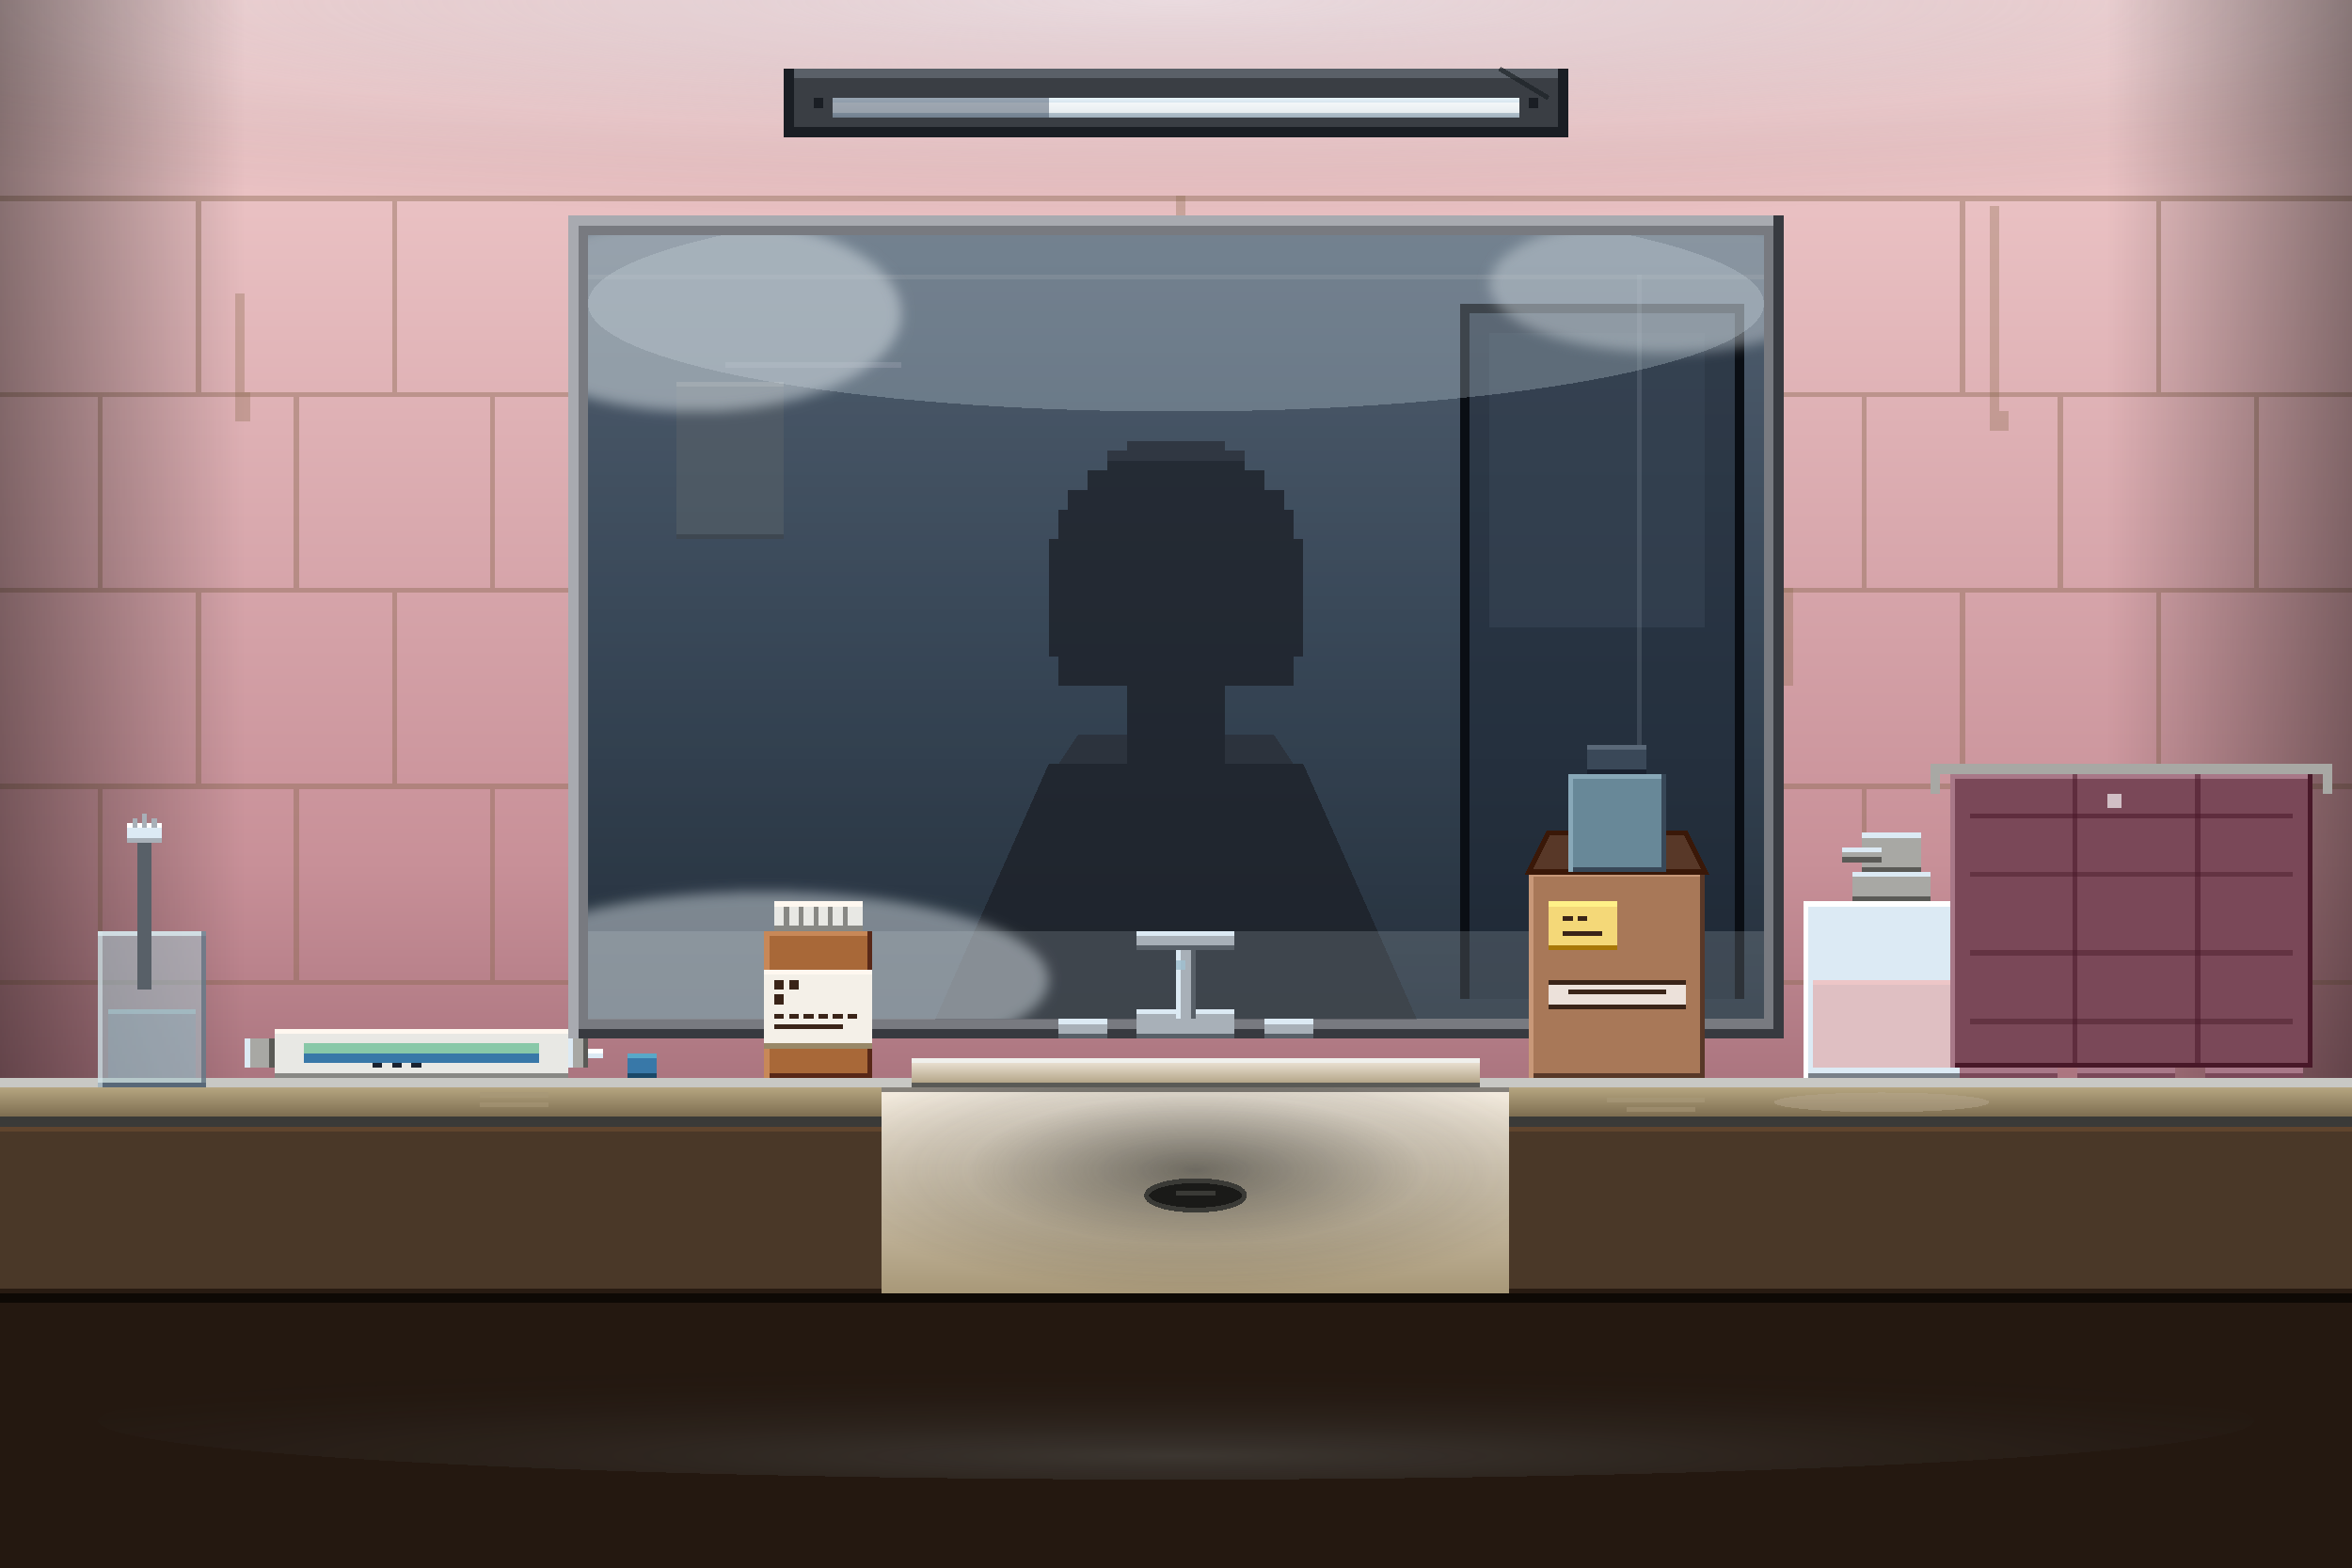
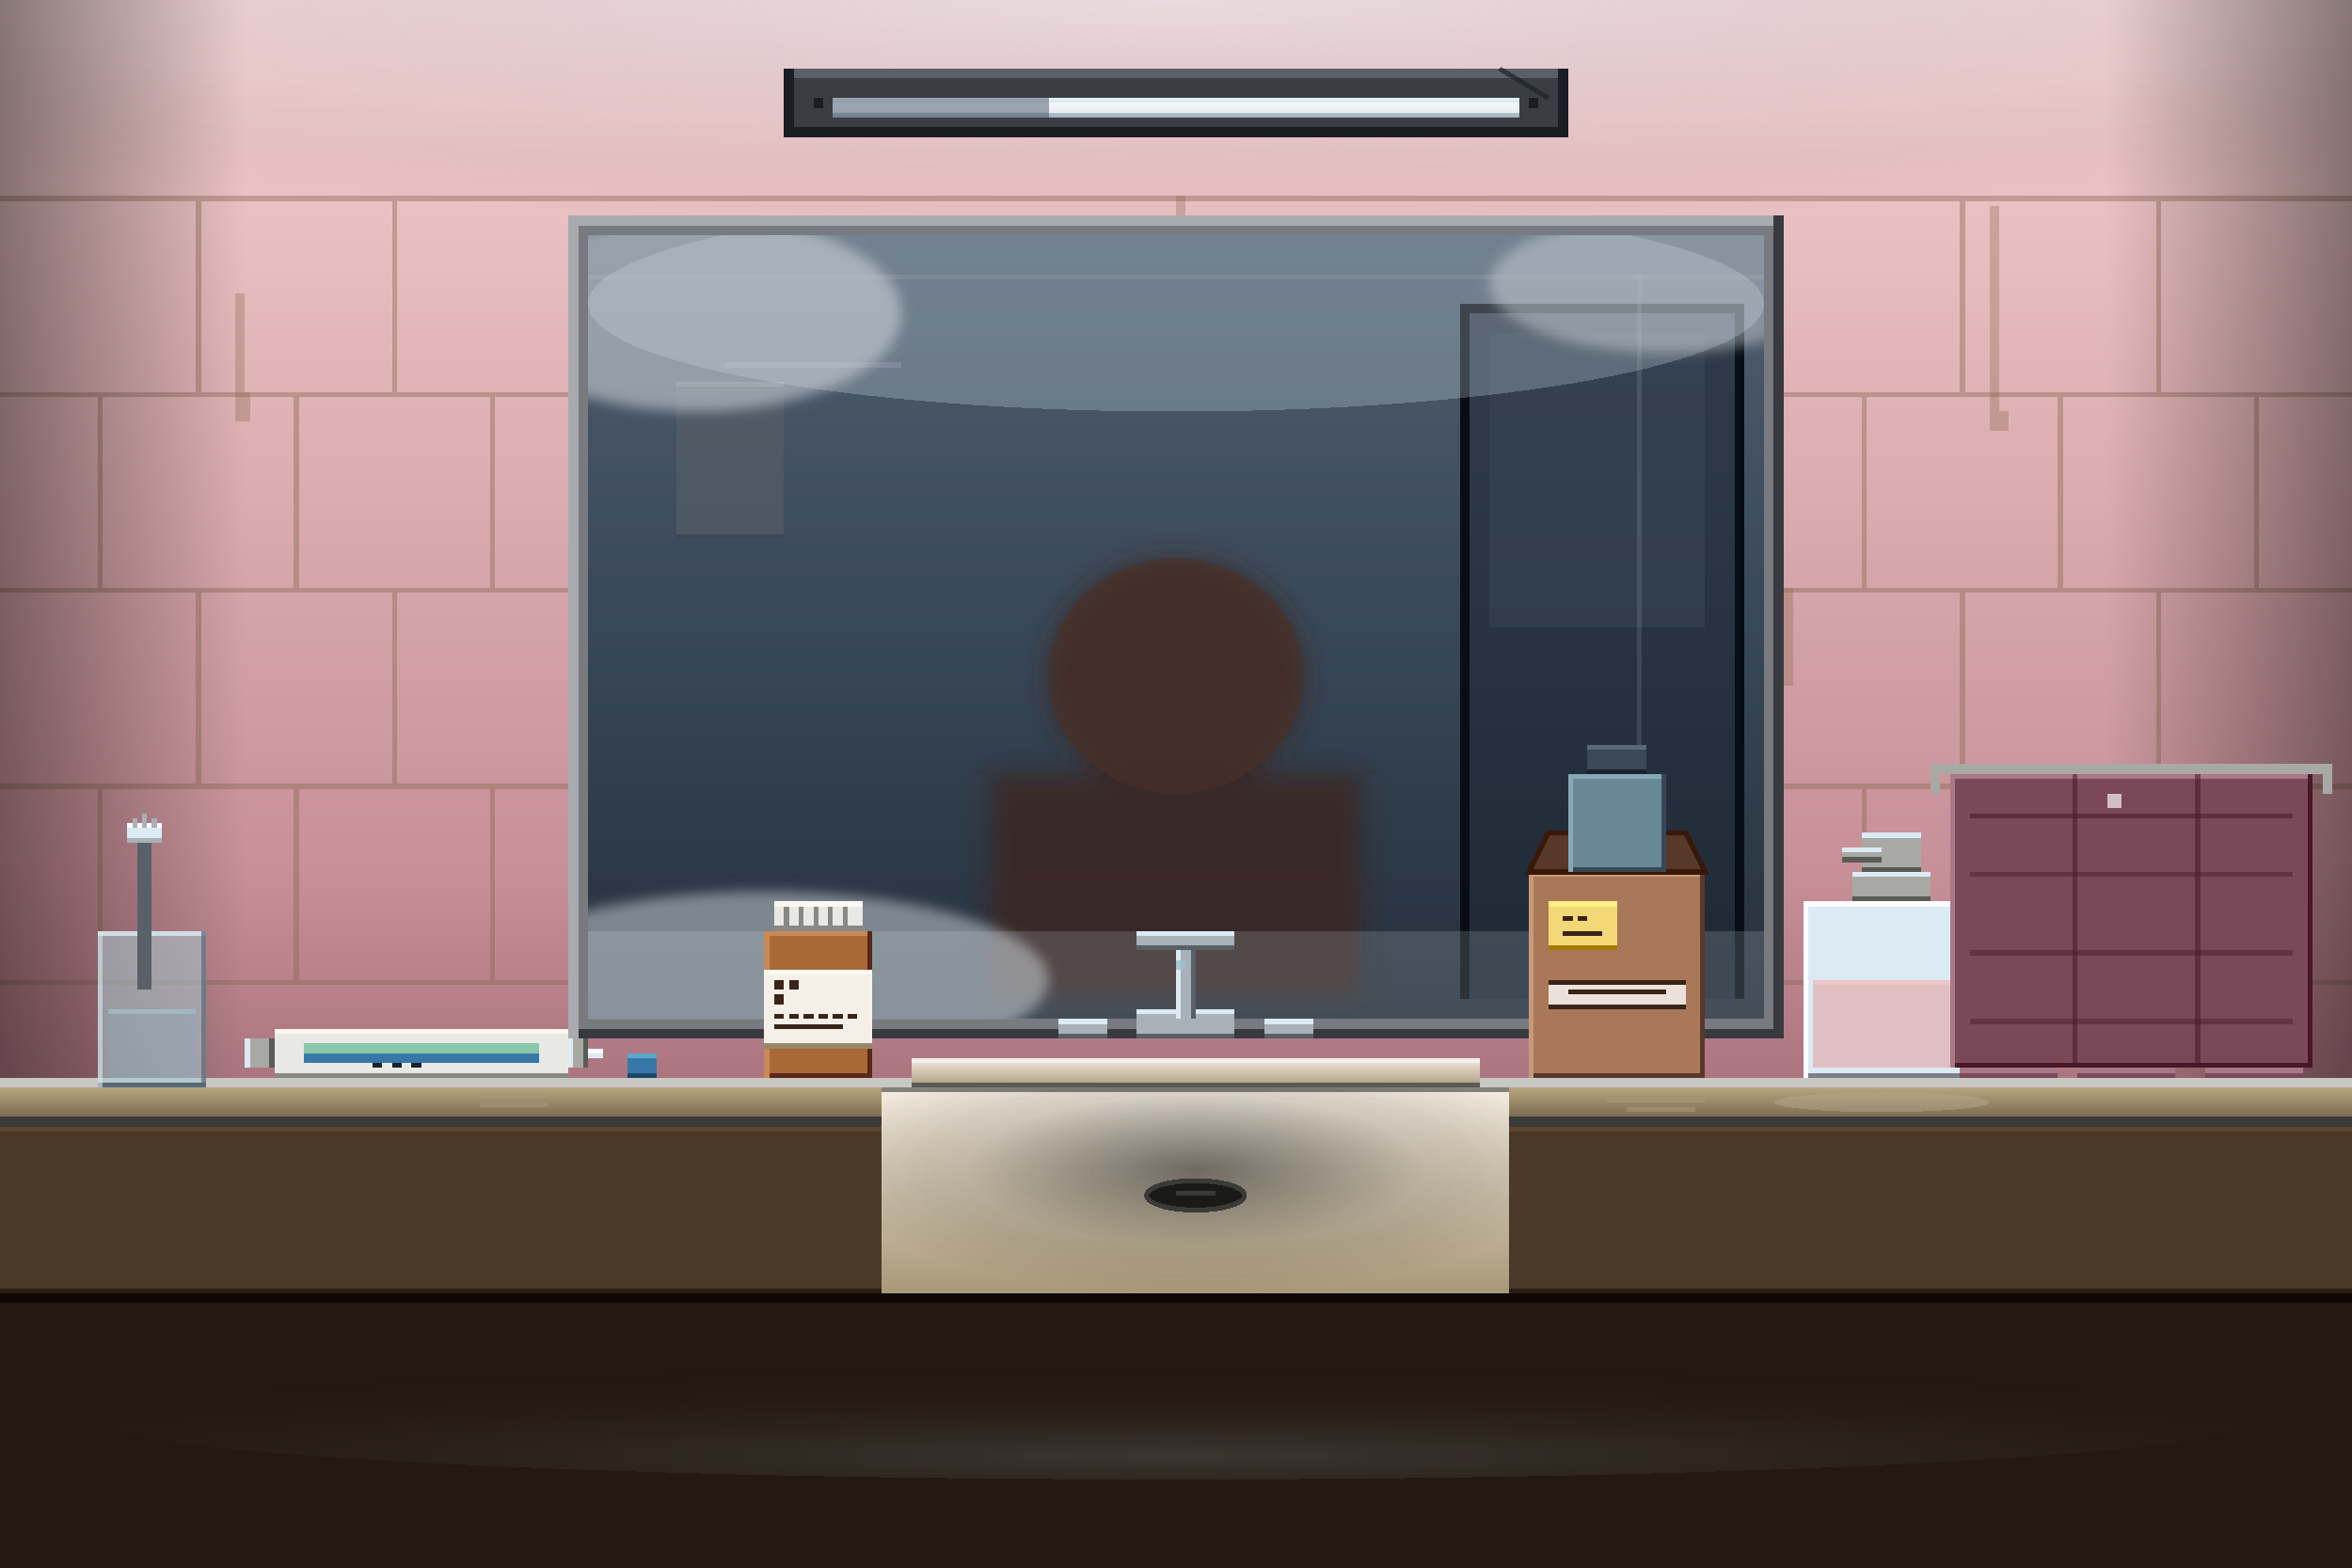
<svg xmlns="http://www.w3.org/2000/svg" viewBox="0 0 480 320" shape-rendering="crispEdges">
  <defs>
    <linearGradient id="b2tWall" x1="0" y1="0" x2="0" y2="1">
      <stop offset="0%" stop-color="#f4d0d0" />
      <stop offset="55%" stop-color="#c89098" />
      <stop offset="100%" stop-color="#6a3848" />
    </linearGradient>
    <linearGradient id="b2tCounter" x1="0" y1="0" x2="0" y2="1">
      <stop offset="0%" stop-color="#c8b890" />
      <stop offset="100%" stop-color="#6a5a40" />
    </linearGradient>
    <linearGradient id="b2tSink" x1="0" y1="0" x2="0" y2="1">
      <stop offset="0%" stop-color="#f4ece0" />
      <stop offset="100%" stop-color="#a89878" />
    </linearGradient>
    <radialGradient id="b2tSinkDepth" cx="50%" cy="40%" r="60%">
      <stop offset="0%" stop-color="#3a3a36" stop-opacity="0.78" />
      <stop offset="60%" stop-color="#3a3a36" stop-opacity="0.18" />
      <stop offset="100%" stop-color="#000000" stop-opacity="0" />
    </radialGradient>
    <linearGradient id="b2tMirrorGlass" x1="0" y1="0" x2="0" y2="1">
      <stop offset="0%" stop-color="#5a6878" />
      <stop offset="50%" stop-color="#384858" />
      <stop offset="100%" stop-color="#1c2630" />
    </linearGradient>
    <linearGradient id="b2tMirrorAbsent" x1="0" y1="0" x2="0" y2="1">
      <stop offset="0%" stop-color="#384450" />
      <stop offset="100%" stop-color="#101820" />
    </linearGradient>
    <linearGradient id="b2tFluo" x1="0" y1="0" x2="0" y2="1">
      <stop offset="0%" stop-color="#e8f4fc" />
      <stop offset="100%" stop-color="#a0b0bc" />
    </linearGradient>
    <radialGradient id="b2tFluoSpill" cx="50%" cy="0%" r="80%">
      <stop offset="0%" stop-color="#dceaf4" stop-opacity="0.42" />
      <stop offset="60%" stop-color="#a0b8c4" stop-opacity="0.10" />
      <stop offset="100%" stop-color="#000000" stop-opacity="0" />
    </radialGradient>
    <radialGradient id="b2tHumidGlow" cx="50%" cy="80%" r="80%">
      <stop offset="0%" stop-color="#a8c0c8" stop-opacity="0.18" />
      <stop offset="100%" stop-color="#000000" stop-opacity="0" />
    </radialGradient>
    <linearGradient id="b2tSidesL" x1="0" y1="0" x2="1" y2="0">
      <stop offset="0%" stop-color="#000000" stop-opacity="0.42" />
      <stop offset="100%" stop-color="#000000" stop-opacity="0" />
    </linearGradient>
    <linearGradient id="b2tSidesR" x1="1" y1="0" x2="0" y2="0">
      <stop offset="0%" stop-color="#000000" stop-opacity="0.42" />
      <stop offset="100%" stop-color="#000000" stop-opacity="0" />
    </linearGradient>
    <filter id="b2tSoftBlur" x="-20%" y="-20%" width="140%" height="140%">
      <feGaussianBlur stdDeviation="0.7" />
    </filter>
    <filter id="b2tFog" x="-20%" y="-20%" width="140%" height="140%">
      <feGaussianBlur stdDeviation="1.2" />
+     </filter>
+     <filter id="b2tSilhouetteBlur" x="-50%" y="-50%" width="200%" height="200%">
+       <feGaussianBlur stdDeviation="2.6" />
    </filter>
    <clipPath id="b2tMirrorClip">
      <rect x="120" y="48" width="240" height="160" />
    </clipPath>
  </defs>
  <rect width="480" height="320" fill="url(#b2tWall)" />
  <g id="b2t-tiles" pointer-events="none" opacity="0.42">
    <rect x="0" y="40" width="480" height="1" fill="#8a6850" />
    <rect x="0" y="80" width="480" height="1" fill="#8a6850" />
    <rect x="0" y="120" width="480" height="1" fill="#8a6850" />
    <rect x="0" y="160" width="480" height="1" fill="#8a6850" />
    <rect x="0" y="200" width="480" height="1" fill="#8a6850" />
    <rect x="40" y="40" width="1" height="40" fill="#8a6850" />
    <rect x="80" y="40" width="1" height="40" fill="#8a6850" />
    <rect x="400" y="40" width="1" height="40" fill="#8a6850" />
    <rect x="440" y="40" width="1" height="40" fill="#8a6850" />
    <rect x="20" y="80" width="1" height="40" fill="#8a6850" />
    <rect x="60" y="80" width="1" height="40" fill="#8a6850" />
    <rect x="100" y="80" width="1" height="40" fill="#8a6850" />
    <rect x="380" y="80" width="1" height="40" fill="#8a6850" />
    <rect x="420" y="80" width="1" height="40" fill="#8a6850" />
    <rect x="460" y="80" width="1" height="40" fill="#8a6850" />
    <rect x="40" y="120" width="1" height="40" fill="#8a6850" />
    <rect x="80" y="120" width="1" height="40" fill="#8a6850" />
    <rect x="400" y="120" width="1" height="40" fill="#8a6850" />
    <rect x="440" y="120" width="1" height="40" fill="#8a6850" />
    <rect x="20" y="160" width="1" height="40" fill="#8a6850" />
    <rect x="60" y="160" width="1" height="40" fill="#8a6850" />
    <rect x="100" y="160" width="1" height="40" fill="#8a6850" />
    <rect x="380" y="160" width="1" height="40" fill="#8a6850" />
    <rect x="420" y="160" width="1" height="40" fill="#8a6850" />
    <rect x="460" y="160" width="1" height="40" fill="#8a6850" />
  </g>
  <g id="b2t-wall-stains" pointer-events="none" opacity="0.32">
    <rect x="48" y="60" width="2" height="22" fill="#886848" />
    <rect x="48" y="80" width="3" height="6" fill="#886848" />
    <rect x="406" y="42" width="2" height="44" fill="#886848" />
    <rect x="406" y="84" width="4" height="4" fill="#886848" />
    <rect x="240" y="40" width="2" height="14" fill="#886848" />
    <rect x="364" y="120" width="2" height="20" fill="#886848" />
  </g>
  <rect x="0" y="0" width="480" height="56" fill="url(#b2tFluoSpill)" />
  <g id="b2t-fixture" pointer-events="none">
    <rect x="160" y="14" width="160" height="14" fill="#3a3e44" />
    <rect x="160" y="14" width="160" height="2" fill="#5a6068" />
    <rect x="160" y="26" width="160" height="2" fill="#1a1e24" />
    <rect x="160" y="14" width="2" height="14" fill="#1a1e24" />
    <rect x="318" y="14" width="2" height="14" fill="#1a1e24" />
    <rect x="170" y="20" width="140" height="4" fill="url(#b2tFluo)">
      <animate attributeName="opacity" values="1;0.74;1;0.55;1;0.85;1" dur="5.4s" repeatCount="indefinite" />
    </rect>
    <rect x="170" y="21" width="140" height="2" fill="#fff" opacity="0.7">
      <animate attributeName="opacity" values="0.7;0.4;0.7;0.28;0.7" dur="5.4s" repeatCount="indefinite" />
    </rect>
    <rect x="170" y="20" width="44" height="4" fill="#384458" opacity="0.45" />
    <rect x="166" y="20" width="2" height="2" fill="#1a1e24" />
    <rect x="312" y="20" width="2" height="2" fill="#1a1e24" />
    <line x1="306" y1="14" x2="316" y2="20" stroke="#1a1e24" stroke-width="1" opacity="0.65" />
  </g>
  <rect x="0" y="0" width="50" height="320" fill="url(#b2tSidesL)" />
  <rect x="430" y="0" width="50" height="320" fill="url(#b2tSidesR)" />
  <g id="b2t-mirror">
    <rect x="116" y="44" width="248" height="168" fill="#787a80" />
    <rect x="116" y="44" width="248" height="2" fill="#a8aab0" />
    <rect x="116" y="210" width="248" height="2" fill="#383a40" />
    <rect x="116" y="44" width="2" height="168" fill="#a8aab0" />
    <rect x="362" y="44" width="2" height="168" fill="#383a40" />
    <rect id="b2t-mirror-base" x="120" y="48" width="240" height="160" fill="url(#b2tMirrorGlass)" />
    <rect id="b2t-mirror-absent" x="120" y="48" width="240" height="160" fill="url(#b2tMirrorAbsent)" visibility="hidden" />
    <g clip-path="url(#b2tMirrorClip)">
      <g id="b2t-mirror-room" pointer-events="none">
        <rect x="120" y="48" width="240" height="160" fill="#384858" opacity="0.3" />
        <rect x="298" y="62" width="56" height="142" fill="#1a2230" opacity="0.55" />
        <rect x="298" y="62" width="2" height="142" fill="#0a0e14" />
        <rect x="354" y="62" width="2" height="142" fill="#0a0e14" />
        <rect x="298" y="62" width="56" height="2" fill="#0a0e14" />
        <rect x="304" y="68" width="44" height="60" fill="#3a4858" opacity="0.5" />
        <rect x="138" y="78" width="22" height="32" fill="#586068" opacity="0.55" />
        <rect x="138" y="78" width="22" height="1" fill="#788088" opacity="0.6" />
        <rect x="138" y="109" width="22" height="1" fill="#384048" opacity="0.7" />
        <rect x="120" y="56" width="240" height="1" fill="#788088" opacity="0.4" />
      </g>
-       <g id="b2t-mirror-figure" pointer-events="none" opacity="0.78">
-         <animate attributeName="opacity" values="0.78;0.58;0.78;0.42;0.78" dur="6.2s" repeatCount="indefinite" />
+       <g id="b2t-mirror-figure" pointer-events="none">
        <animateTransform attributeName="transform" type="translate" values="0,0;1,0;0,0;-1,0;0,0" dur="3.7s" repeatCount="indefinite" />
-         <polygon points="190,210 290,210 266,156 214,156" fill="#1c2028" />
-         <polygon points="216,156 264,156 260,150 220,150" fill="#2a3038" />
-         <rect x="230" y="138" width="20" height="18" fill="#1c2028" />
-         <rect x="216" y="104" width="48" height="36" fill="#1c2028" />
-         <rect x="214" y="110" width="2" height="24" fill="#1c2028" />
-         <rect x="264" y="110" width="2" height="24" fill="#1c2028" />
-         <rect x="218" y="100" width="44" height="4" fill="#1c2028" />
-         <rect x="222" y="96" width="36" height="4" fill="#1c2028" />
-         <rect x="226" y="92" width="28" height="4" fill="#1c2028" />
-         <rect x="226" y="92" width="28" height="2" fill="#2a3038" />
-         <rect x="230" y="90" width="20" height="2" fill="#2a3038" />
+         <g filter="url(#b2tSilhouetteBlur)" opacity="0.85">
+           <ellipse cx="240" cy="138" rx="26" ry="24" fill="#3a2820" />
+           <rect x="202" y="158" width="76" height="46" fill="#3a2820" />
+         </g>
+         <ellipse cx="240" cy="138" rx="26" ry="24" fill="#4a3024" opacity="0.55">
+           <animate attributeName="opacity" values="0.55;0.18;0.55" dur="6.2s" repeatCount="indefinite" />
+         </ellipse>
      </g>
      <ellipse cx="240" cy="62" rx="120" ry="22" fill="#dceaf4" opacity="0.25" />
      <rect x="148" y="74" width="36" height="1" fill="#a8b0bc" opacity="0.30" />
      <rect x="320" y="180" width="22" height="1" fill="#a8b0bc" opacity="0.28" />
      <rect x="334" y="56" width="1" height="148" fill="#a8b0bc" opacity="0.18" />
      <g id="b2t-condensation" pointer-events="none">
        <ellipse cx="142" cy="64" rx="42" ry="20" fill="#cfd8de" opacity="0.55" filter="url(#b2tFog)" />
        <ellipse cx="340" cy="58" rx="36" ry="14" fill="#cfd8de" opacity="0.45" filter="url(#b2tFog)" />
        <ellipse cx="156" cy="200" rx="58" ry="18" fill="#cfd8de" opacity="0.50" filter="url(#b2tFog)" />
        <rect x="120" y="190" width="240" height="18" fill="#cfd8de" opacity="0.18">
          <animate attributeName="opacity" values="0.18;0.30;0.18;0.10;0.18" dur="14s" repeatCount="indefinite" />
        </rect>
      </g>
      <g id="b2t-condensation-word" visibility="hidden" pointer-events="none">
        <rect x="146" y="186" width="10" height="2" fill="#1a2230" />
        <rect x="146" y="188" width="2" height="3" fill="#1a2230" />
        <rect x="146" y="190" width="10" height="2" fill="#1a2230" />
        <rect x="154" y="192" width="2" height="3" fill="#1a2230" />
        <rect x="146" y="194" width="10" height="2" fill="#1a2230" />
        <rect x="160" y="184" width="2" height="12" fill="#1a2230" />
        <rect x="158" y="186" width="6" height="2" fill="#1a2230" />
        <rect x="168" y="190" width="10" height="2" fill="#1a2230" />
        <rect x="168" y="192" width="2" height="4" fill="#1a2230" />
        <rect x="176" y="192" width="2" height="4" fill="#1a2230" />
        <rect x="168" y="194" width="10" height="2" fill="#1a2230" />
        <rect x="182" y="190" width="2" height="6" fill="#1a2230" />
        <rect x="190" y="190" width="2" height="10" fill="#1a2230" />
        <rect x="182" y="194" width="10" height="2" fill="#1a2230" />
        <rect x="184" y="198" width="6" height="2" fill="#1a2230" />
      </g>
    </g>
  </g>
  <g id="b2t-counter" pointer-events="none">
    <rect x="0" y="220" width="480" height="10" fill="url(#b2tCounter)" />
    <rect x="0" y="220" width="480" height="2" fill="#c8c8c4" />
    <rect x="0" y="228" width="480" height="2" fill="#3a3a38" />
    <rect x="98" y="223" width="14" height="1" fill="#a89878" opacity="0.65" />
    <rect x="98" y="225" width="14" height="1" fill="#a89878" opacity="0.55" />
    <rect x="328" y="224" width="20" height="1" fill="#a89878" opacity="0.65" />
    <rect x="332" y="226" width="14" height="1" fill="#a89878" opacity="0.55" />
    <ellipse cx="384" cy="225" rx="22" ry="2" fill="#b8a890" opacity="0.45" />
    <rect x="0" y="230" width="480" height="34" fill="#4a3828" />
    <rect x="0" y="230" width="480" height="1" fill="#6a4a30" opacity="0.7" />
    <rect x="0" y="263" width="480" height="1" fill="#1a0e08" opacity="0.7" />
    <rect x="0" y="264" width="480" height="56" fill="#241810" />
    <rect x="0" y="264" width="480" height="2" fill="#0a0604" opacity="0.85" />
  </g>
  <g id="b2t-sink-basin" pointer-events="none">
    <rect x="186" y="216" width="116" height="6" fill="url(#b2tSink)" />
    <rect x="186" y="216" width="116" height="1" fill="#f0f0ec" />
    <rect x="186" y="221" width="116" height="1" fill="#5a5a56" />
    <rect x="180" y="222" width="128" height="42" fill="url(#b2tSink)" />
    <rect x="180" y="222" width="128" height="42" fill="url(#b2tSinkDepth)" opacity="0.85" />
    <ellipse cx="244" cy="244" rx="10" ry="3" fill="#1a1a18" />
    <ellipse cx="244" cy="244" rx="10" ry="3" fill="none" stroke="#3a3a36" stroke-width="1" />
    <rect x="240" y="243" width="8" height="1" fill="#3a3a36" />
    <rect x="180" y="222" width="128" height="1" fill="#000000" opacity="0.45" />
  </g>
  <g id="b2t-faucet" pointer-events="none">
    <rect x="232" y="206" width="20" height="6" fill="#a8b0b8" />
    <rect x="232" y="206" width="20" height="1" fill="#dceaf4" />
    <rect x="232" y="211" width="20" height="1" fill="#586068" />
    <rect x="240" y="194" width="4" height="14" fill="#a8b0b8" />
    <rect x="240" y="194" width="1" height="14" fill="#dceaf4" />
    <rect x="243" y="194" width="1" height="14" fill="#586068" />
    <rect x="232" y="190" width="20" height="4" fill="#a8b0b8" />
    <rect x="232" y="190" width="20" height="1" fill="#dceaf4" />
    <rect x="232" y="193" width="20" height="1" fill="#586068" />
    <rect x="240" y="196" width="2" height="2" fill="#a0c0d0" opacity="0.85">
      <animate attributeName="y" values="196;208;220;220" dur="6s" repeatCount="indefinite" />
      <animate attributeName="opacity" values="0.85;0.85;0.65;0" dur="6s" repeatCount="indefinite" />
    </rect>
    <rect x="216" y="208" width="10" height="4" fill="#a8b0b8" />
    <rect x="216" y="208" width="10" height="1" fill="#dceaf4" />
    <rect x="216" y="211" width="10" height="1" fill="#586068" />
    <rect x="258" y="208" width="10" height="4" fill="#a8b0b8" />
    <rect x="258" y="208" width="10" height="1" fill="#dceaf4" />
    <rect x="258" y="211" width="10" height="1" fill="#586068" />
  </g>
  <g id="b2t-toothpaste" pointer-events="none">
    <rect x="56" y="210" width="60" height="10" fill="#e8e8e4" />
    <rect x="56" y="210" width="60" height="1" fill="#fff8f0" />
    <rect x="56" y="219" width="60" height="1" fill="#888884" />
    <rect x="50" y="212" width="6" height="6" fill="#a8a8a4" />
    <rect x="50" y="212" width="1" height="6" fill="#dceaf4" />
    <rect x="55" y="212" width="1" height="6" fill="#5a5a56" />
    <rect x="62" y="213" width="48" height="2" fill="#88c8a8" />
    <rect x="62" y="215" width="48" height="2" fill="#3878a8" />
    <rect x="76" y="217" width="2" height="1" fill="#1a2230" />
    <rect x="80" y="217" width="2" height="1" fill="#1a2230" />
    <rect x="84" y="217" width="2" height="1" fill="#1a2230" />
    <rect x="116" y="212" width="4" height="6" fill="#a8a8a4" />
    <rect x="116" y="212" width="1" height="6" fill="#dceaf4" />
    <rect x="119" y="212" width="1" height="6" fill="#5a5a56" />
    <rect x="120" y="214" width="3" height="2" fill="#dceaf4" />
    <rect x="120" y="214" width="3" height="1" fill="#fff" />
    <rect x="128" y="215" width="6" height="5" fill="#3878a8" />
    <rect x="128" y="215" width="6" height="1" fill="#58a8c8" />
    <rect x="128" y="219" width="6" height="1" fill="#1a4868" />
  </g>
  <g id="b2t-toothbrush-cup" pointer-events="none">
    <rect x="20" y="190" width="22" height="32" fill="#a8c8d0" opacity="0.55" />
    <rect x="20" y="190" width="22" height="1" fill="#d8e8ec" opacity="0.85" />
    <rect x="20" y="221" width="22" height="1" fill="#586878" />
    <rect x="20" y="190" width="1" height="32" fill="#d8e8ec" opacity="0.6" />
    <rect x="41" y="190" width="1" height="32" fill="#586878" opacity="0.7" />
    <rect x="22" y="206" width="18" height="14" fill="#88a8b8" opacity="0.35" />
    <rect x="22" y="206" width="18" height="1" fill="#a8c8d0" opacity="0.55" />
    <rect x="28" y="170" width="3" height="32" fill="#586068" />
    <rect x="28" y="170" width="3" height="2" fill="#788088" />
    <rect x="26" y="168" width="7" height="4" fill="#dceaf4" />
    <rect x="26" y="168" width="7" height="1" fill="#fff" />
    <rect x="26" y="171" width="7" height="1" fill="#a8b0b8" />
    <rect x="27" y="167" width="1" height="2" fill="#a8b0b8" />
    <rect x="29" y="166" width="1" height="3" fill="#a8b0b8" />
    <rect x="31" y="167" width="1" height="2" fill="#a8b0b8" />
  </g>
  <g id="b2t-shampoo" pointer-events="none">
    <rect x="312" y="178" width="36" height="42" fill="#a87858" />
    <rect x="312" y="178" width="36" height="1" fill="#c89878" />
    <rect x="312" y="219" width="36" height="1" fill="#583828" />
    <rect x="312" y="178" width="1" height="42" fill="#c89878" />
    <rect x="347" y="178" width="1" height="42" fill="#583828" />
    <rect x="316" y="200" width="28" height="6" fill="#fff" opacity="0.78" />
    <rect x="316" y="200" width="28" height="1" fill="#3a2418" />
    <rect x="316" y="205" width="28" height="1" fill="#3a2418" />
    <rect x="320" y="202" width="20" height="1" fill="#3a2418" />
    <polygon points="312,178 348,178 344,170 316,170" fill="#583828" />
    <polygon points="312,178 348,178 344,170 316,170" fill="none" stroke="#3a1808" stroke-width="1" />
    <rect x="320" y="158" width="20" height="20" fill="#688898" />
    <rect x="320" y="158" width="20" height="1" fill="#88a8b8" />
    <rect x="320" y="177" width="20" height="1" fill="#384858" />
    <rect x="320" y="158" width="1" height="20" fill="#88a8b8" />
    <rect x="339" y="158" width="1" height="20" fill="#384858" />
    <rect x="324" y="152" width="12" height="6" fill="#3a4858" />
    <rect x="324" y="152" width="12" height="1" fill="#5a6878" />
    <rect x="324" y="157" width="12" height="1" fill="#1a2230" />
    <rect x="316" y="184" width="14" height="10" fill="#f4d878" />
    <rect x="316" y="184" width="14" height="1" fill="#fff088" />
    <rect x="316" y="193" width="14" height="1" fill="#a87808" />
    <rect x="319" y="187" width="2" height="1" fill="#3a2418" />
    <rect x="322" y="187" width="2" height="1" fill="#3a2418" />
    <rect x="319" y="190" width="8" height="1" fill="#3a2418" />
  </g>
  <g id="b2t-medicine" pointer-events="none">
    <rect x="156" y="190" width="22" height="30" fill="#a86838" />
    <rect x="156" y="190" width="22" height="1" fill="#c88858" />
    <rect x="156" y="219" width="22" height="1" fill="#582818" />
    <rect x="156" y="190" width="1" height="30" fill="#c88858" />
    <rect x="177" y="190" width="1" height="30" fill="#582818" />
    <rect x="158" y="184" width="18" height="6" fill="#e8e8e4" />
    <rect x="158" y="184" width="18" height="1" fill="#fff8f0" />
    <rect x="158" y="189" width="18" height="1" fill="#888884" />
    <rect x="160" y="185" width="1" height="4" fill="#888884" />
    <rect x="163" y="185" width="1" height="4" fill="#888884" />
    <rect x="166" y="185" width="1" height="4" fill="#888884" />
    <rect x="169" y="185" width="1" height="4" fill="#888884" />
    <rect x="172" y="185" width="1" height="4" fill="#888884" />
    <rect id="b2t-med-label" x="156" y="198" width="22" height="16" fill="#f4f0e8" />
    <rect x="156" y="198" width="22" height="1" fill="#fff8f0" />
    <rect x="156" y="213" width="22" height="1" fill="#988868" />
    <rect x="158" y="200" width="2" height="2" fill="#3a2418" />
    <rect x="161" y="200" width="2" height="2" fill="#3a2418" />
    <rect x="158" y="203" width="2" height="2" fill="#3a2418" />
    <g id="b2t-med-date-a">
      <rect x="158" y="207" width="2" height="1" fill="#3a2418" />
      <rect x="161" y="207" width="2" height="1" fill="#3a2418" />
      <rect x="164" y="207" width="2" height="1" fill="#3a2418" />
      <rect x="167" y="207" width="2" height="1" fill="#3a2418" />
      <rect x="170" y="207" width="2" height="1" fill="#3a2418" />
      <rect x="173" y="207" width="2" height="1" fill="#3a2418" />
      <rect x="158" y="209" width="14" height="1" fill="#3a2418" />
    </g>
    <g id="b2t-med-date-b" visibility="hidden">
      <rect x="158" y="207" width="3" height="1" fill="#3a2418" />
      <rect x="162" y="207" width="3" height="1" fill="#3a2418" />
      <rect x="166" y="207" width="3" height="1" fill="#3a2418" />
      <rect x="170" y="207" width="2" height="1" fill="#3a2418" />
      <rect x="173" y="207" width="2" height="1" fill="#3a2418" />
      <rect x="158" y="209" width="10" height="1" fill="#3a2418" />
    </g>
    <g id="b2t-med-date-c" visibility="hidden">
      <rect x="158" y="207" width="2" height="1" fill="#3a2418" />
      <rect x="161" y="207" width="4" height="1" fill="#3a2418" />
      <rect x="166" y="207" width="2" height="1" fill="#3a2418" />
      <rect x="169" y="207" width="3" height="1" fill="#3a2418" />
      <rect x="173" y="207" width="2" height="1" fill="#3a2418" />
      <rect x="158" y="209" width="18" height="1" fill="#3a2418" />
    </g>
  </g>
  <g id="b2t-soap" pointer-events="none">
    <rect x="368" y="184" width="36" height="36" fill="#dceaf4" />
    <rect x="368" y="184" width="36" height="1" fill="#fff" />
    <rect x="368" y="219" width="36" height="1" fill="#788088" />
    <rect x="368" y="184" width="1" height="36" fill="#fff" />
    <rect x="403" y="184" width="1" height="36" fill="#788088" />
    <rect x="370" y="200" width="32" height="18" fill="#e0a8a8" opacity="0.65" />
    <rect x="370" y="200" width="32" height="1" fill="#f0c8c8" opacity="0.85" />
    <rect x="378" y="178" width="16" height="6" fill="#a8a8a4" />
    <rect x="378" y="178" width="16" height="1" fill="#dceaf4" />
    <rect x="378" y="183" width="16" height="1" fill="#5a5a56" />
    <rect x="380" y="170" width="12" height="8" fill="#a8a8a4" />
    <rect x="380" y="170" width="12" height="1" fill="#dceaf4" />
    <rect x="380" y="177" width="12" height="1" fill="#5a5a56" />
    <rect x="376" y="173" width="8" height="3" fill="#a8a8a4" />
    <rect x="376" y="173" width="8" height="1" fill="#dceaf4" />
    <rect x="376" y="175" width="8" height="1" fill="#5a5a56" />
  </g>
  <g id="b2t-towel" pointer-events="none">
    <rect x="394" y="156" width="82" height="2" fill="#a8a8a4" />
    <rect x="394" y="156" width="2" height="6" fill="#a8a8a4" />
    <rect x="474" y="156" width="2" height="6" fill="#a8a8a4" />
    <rect x="398" y="158" width="74" height="60" fill="#7a4858" />
    <rect x="398" y="158" width="74" height="1" fill="#a87888" />
    <rect x="398" y="217" width="74" height="1" fill="#481828" />
    <rect x="398" y="158" width="1" height="60" fill="#a87888" />
    <rect x="471" y="158" width="1" height="60" fill="#481828" />
    <rect x="423" y="158" width="1" height="60" fill="#481828" opacity="0.55" />
    <rect x="448" y="158" width="1" height="60" fill="#481828" opacity="0.55" />
    <rect x="402" y="166" width="66" height="1" fill="#481828" opacity="0.55" />
    <rect x="402" y="178" width="66" height="1" fill="#481828" opacity="0.45" />
    <rect x="402" y="194" width="66" height="1" fill="#481828" opacity="0.45" />
    <rect x="402" y="208" width="66" height="1" fill="#481828" opacity="0.45" />
    <rect x="400" y="218" width="20" height="2" fill="#7a4858" />
    <rect x="400" y="218" width="20" height="1" fill="#a87888" />
    <rect x="424" y="218" width="20" height="2" fill="#7a4858" />
    <rect x="424" y="218" width="20" height="1" fill="#a87888" />
    <rect x="450" y="218" width="20" height="2" fill="#7a4858" />
    <rect x="450" y="218" width="20" height="1" fill="#a87888" />
    <rect x="430" y="162" width="3" height="3" fill="#fff" opacity="0.65" />
  </g>
  <ellipse cx="240" cy="290" rx="220" ry="12" fill="url(#b2tHumidGlow)" />
  <g id="b2t-hotspots">
    <rect id="hit-mirror" x="116" y="44" width="248" height="168" fill="transparent" pointer-events="all" />
    <rect id="hit-condensation" x="120" y="180" width="100" height="32" fill="transparent" pointer-events="all" />
    <rect id="hit-light" x="160" y="14" width="160" height="20" fill="transparent" pointer-events="all" />
    <rect id="hit-toothbrush-cup" x="16" y="166" width="34" height="58" fill="transparent" pointer-events="all" />
    <rect id="hit-toothpaste" x="48" y="206" width="92" height="18" fill="transparent" pointer-events="all" />
    <rect id="hit-medicine" x="154" y="180" width="28" height="44" fill="transparent" pointer-events="all" />
    <rect id="hit-shampoo" x="310" y="148" width="42" height="76" fill="transparent" pointer-events="all" />
    <rect id="hit-soap" x="364" y="166" width="44" height="58" fill="transparent" pointer-events="all" />
    <rect id="hit-towel" x="392" y="156" width="86" height="66" fill="transparent" pointer-events="all" />
    <rect id="hit-faucet" x="212" y="186" width="60" height="30" fill="transparent" pointer-events="all" />
    <rect id="hit-sink" x="178" y="216" width="132" height="48" fill="transparent" pointer-events="all" />
    <rect id="hit-counter" x="0" y="220" width="480" height="10" fill="transparent" pointer-events="all" />
  </g>
</svg>
